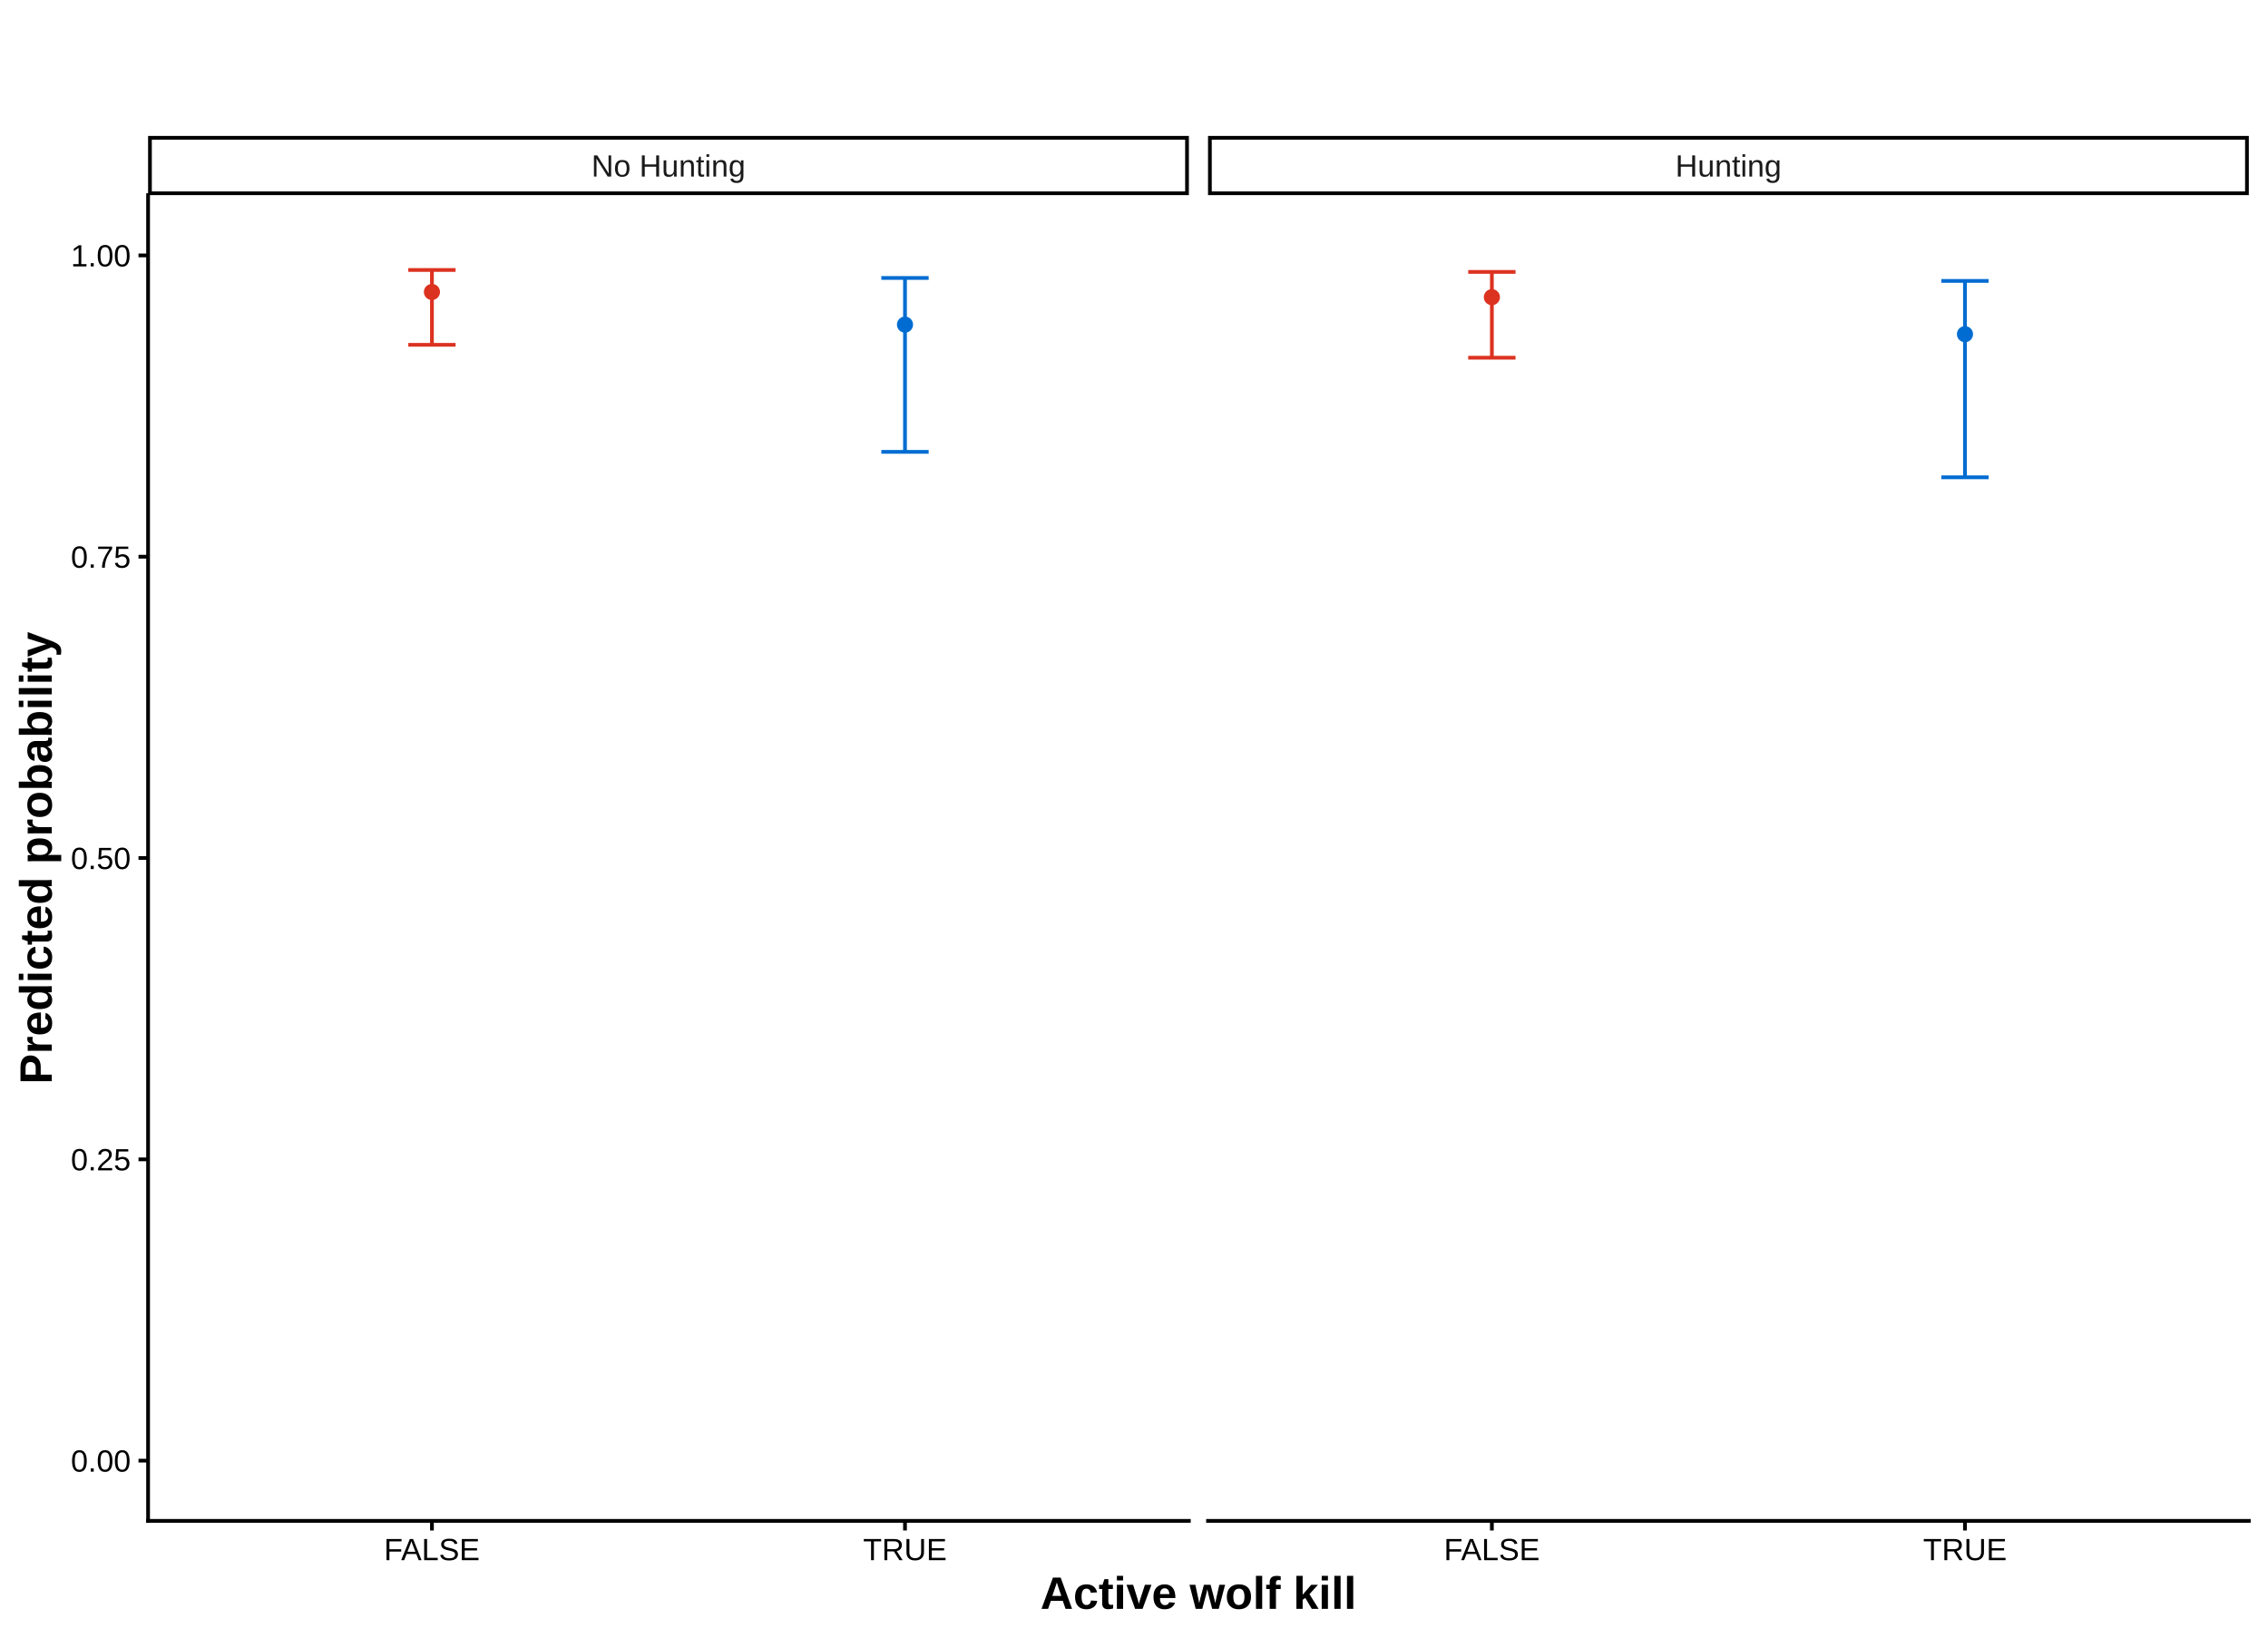
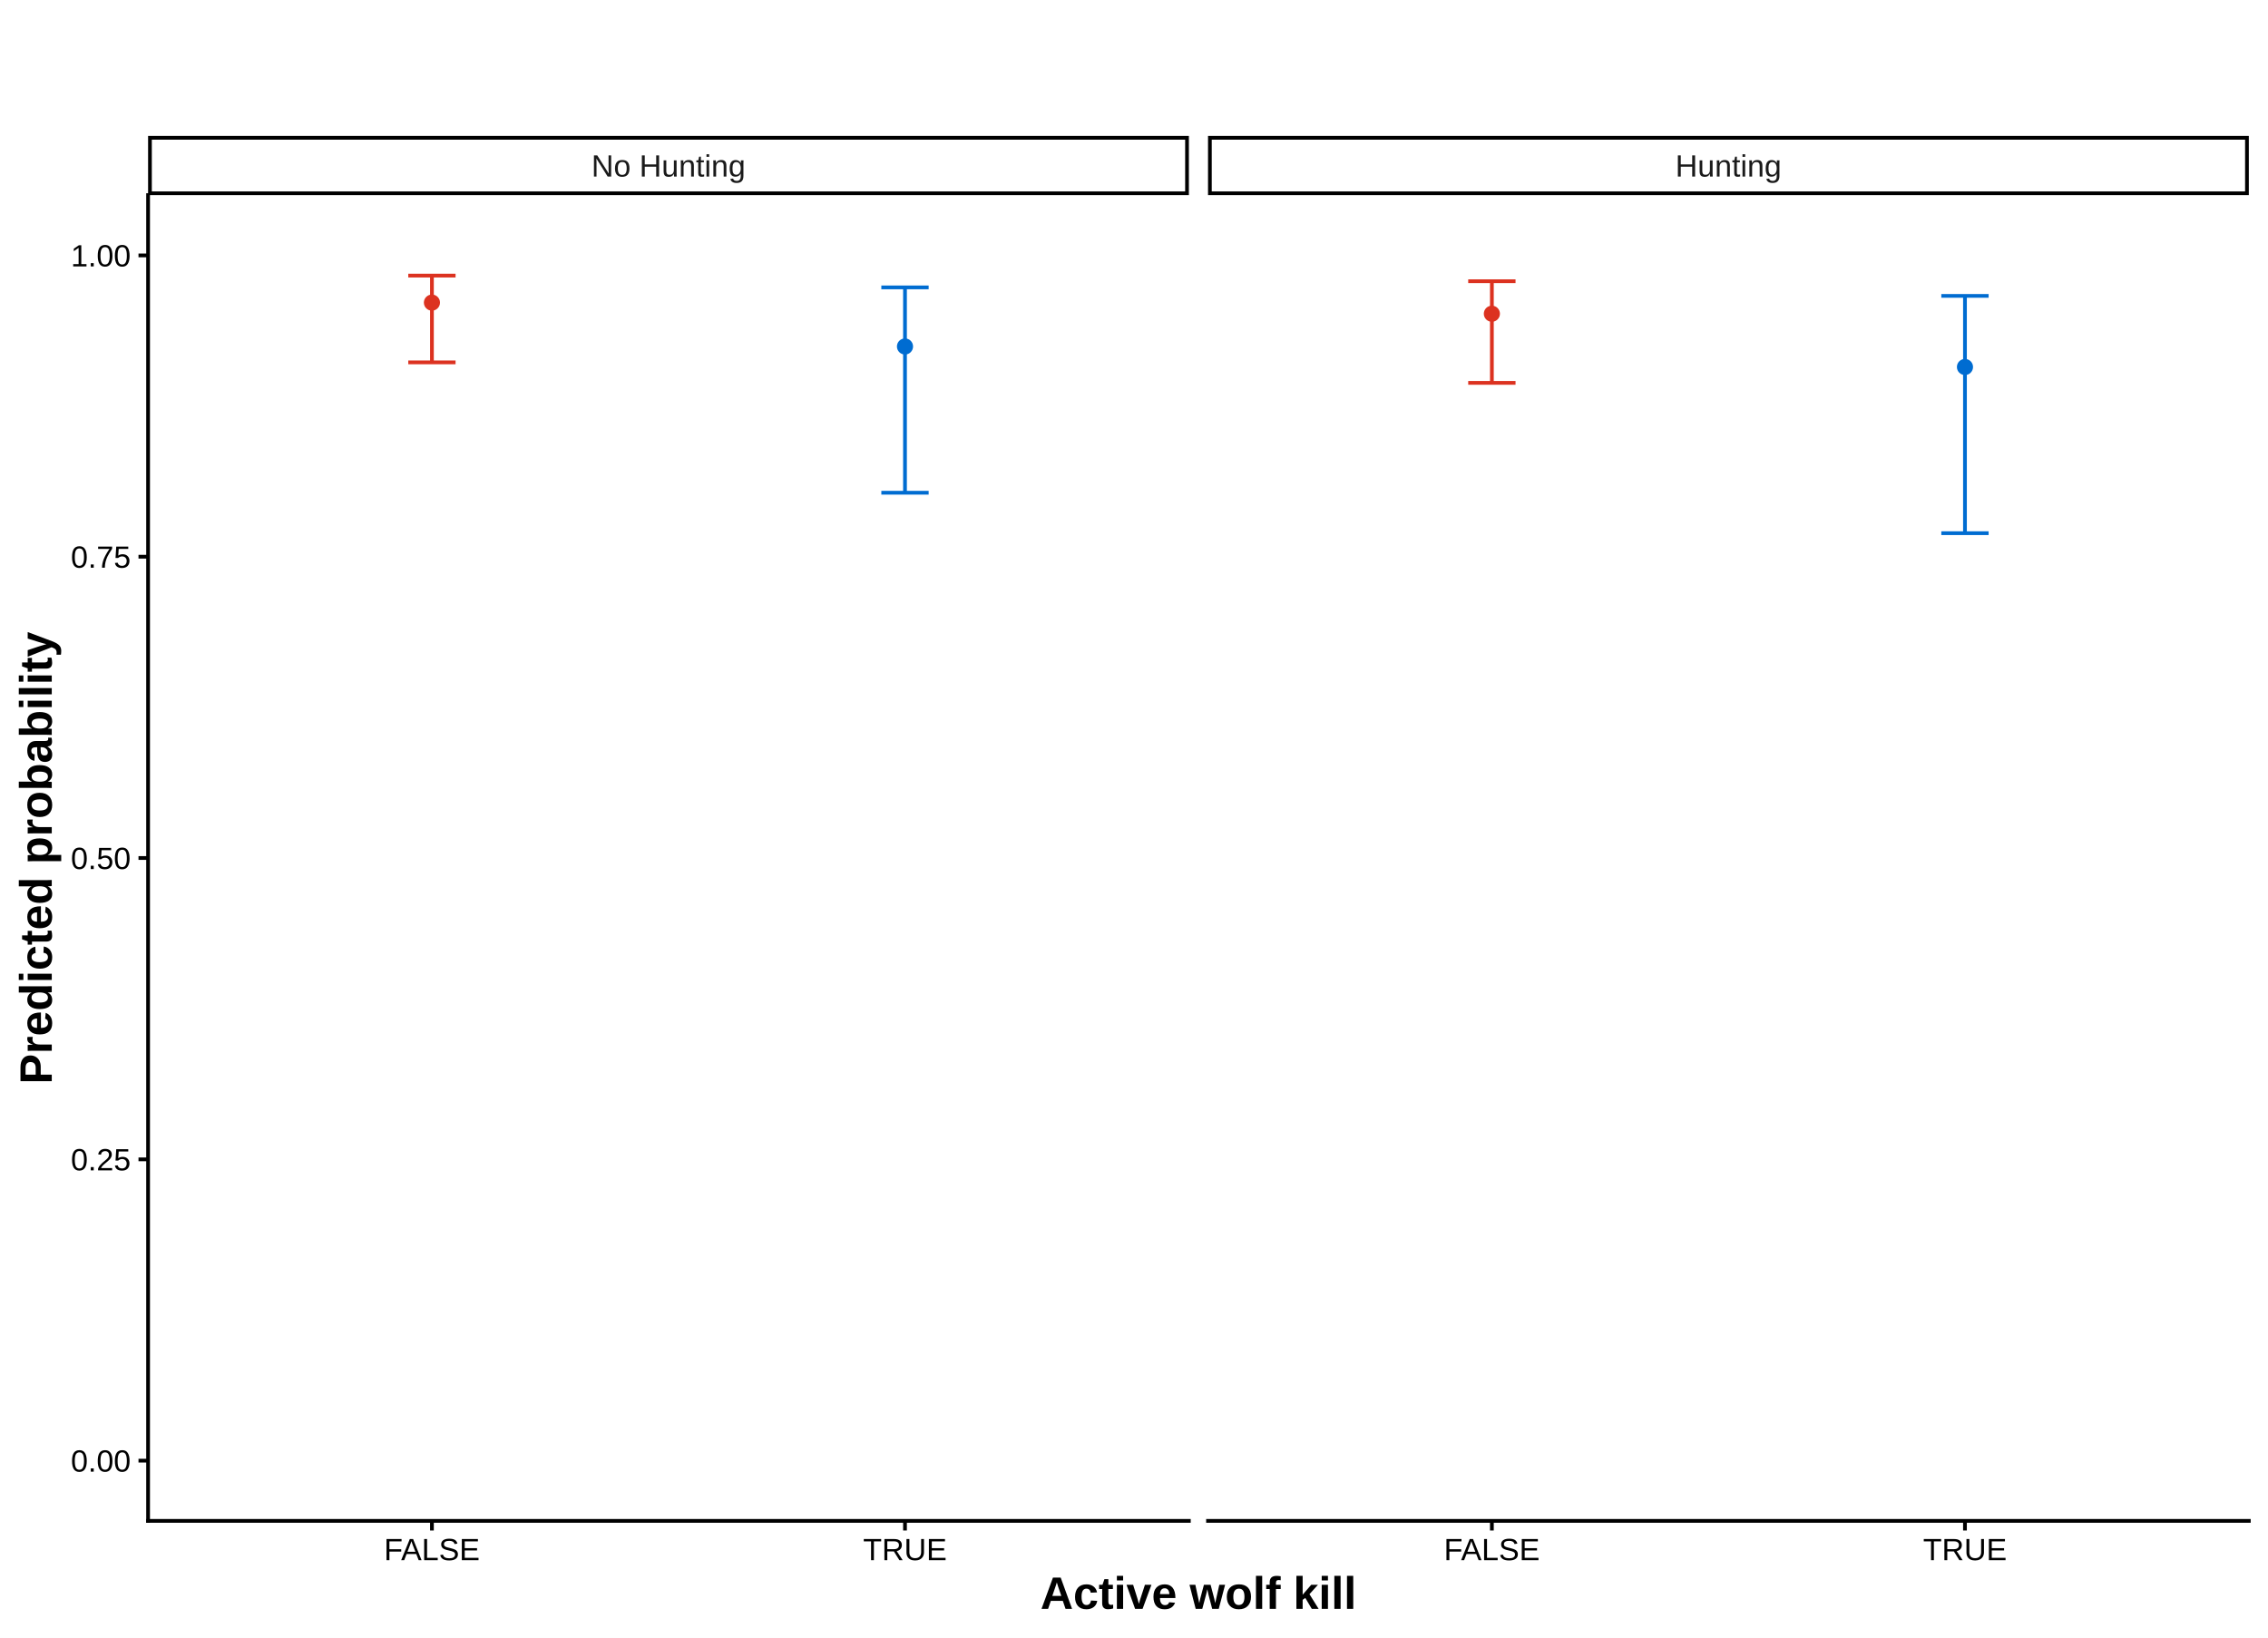
<svg xmlns="http://www.w3.org/2000/svg" width="648.00pt" height="468.00pt" viewBox="0 0 648.00 468.00">
  <g class="svglite">
    <defs>
      <style type="text/css">
    .svglite line, .svglite polyline, .svglite polygon, .svglite path, .svglite rect, .svglite circle {
      fill: none;
      stroke: #000000;
      stroke-linecap: round;
      stroke-linejoin: round;
      stroke-miterlimit: 10.00;
    }
    .svglite text {
      white-space: pre;
    }
    .svglite g.glyphgroup path {
      fill: inherit;
      stroke: none;
    }
  </style>
    </defs>
    <rect width="100%" height="100%" style="stroke: none; fill: #FFFFFF;" />
    <defs>
      <clipPath id="cpMC4wMHw2NDguMDB8MC4wMHw0NjguMDA=">
        <rect x="0.00" y="0.00" width="648.00" height="468.00" />
      </clipPath>
    </defs>
    <g clip-path="url(#cpMC4wMHw2NDguMDB8MC4wMHw0NjguMDA=)">
      <rect x="0.00" y="0" width="648.00" height="468.00" style="stroke-width: 1.07; stroke: #FFFFFF; fill: #FFFFFF;" />
    </g>
    <defs>
      <clipPath id="cpNDIuMzF8MzM5LjY3fDU1Ljc3fDQzNC42NQ==">
        <rect x="42.31" y="55.77" width="297.37" height="378.88" />
      </clipPath>
    </defs>
    <g clip-path="url(#cpNDIuMzF8MzM5LjY3fDU1Ljc3fDQzNC42NQ==)">
      <rect x="42.31" y="55.77" width="297.37" height="378.88" style="stroke-width: 1.07; stroke: none; fill: #FFFFFF;" />
-       <circle cx="258.57" cy="92.77" r="1.95" style="stroke-width: 0.71; stroke: #006CD1; fill: #006CD1;" />
-       <circle cx="123.41" cy="83.44" r="1.95" style="stroke-width: 0.71; stroke: #DC3220; fill: #DC3220;" />
-       <polyline points="251.81,79.43 265.33,79.43 " style="stroke-width: 1.07; stroke: #006CD1; stroke-linecap: butt;" />
-       <polyline points="258.57,79.43 258.57,129.14 " style="stroke-width: 1.07; stroke: #006CD1; stroke-linecap: butt;" />
-       <polyline points="251.81,129.14 265.33,129.14 " style="stroke-width: 1.07; stroke: #006CD1; stroke-linecap: butt;" />
-       <polyline points="116.65,77.15 130.16,77.15 " style="stroke-width: 1.07; stroke: #DC3220; stroke-linecap: butt;" />
-       <polyline points="123.41,77.15 123.41,98.54 " style="stroke-width: 1.07; stroke: #DC3220; stroke-linecap: butt;" />
-       <polyline points="116.65,98.54 130.16,98.54 " style="stroke-width: 1.07; stroke: #DC3220; stroke-linecap: butt;" />
+       <circle cx="258.57" cy="99.02" r="1.95" style="stroke-width: 0.71; stroke: #006CD1; fill: #006CD1;" />
+       <circle cx="123.41" cy="86.48" r="1.95" style="stroke-width: 0.71; stroke: #DC3220; fill: #DC3220;" />
+       <polyline points="251.81,82.13 265.33,82.13 " style="stroke-width: 1.07; stroke: #006CD1; stroke-linecap: butt;" />
+       <polyline points="258.57,82.13 258.57,140.82 " style="stroke-width: 1.07; stroke: #006CD1; stroke-linecap: butt;" />
+       <polyline points="251.81,140.82 265.33,140.82 " style="stroke-width: 1.07; stroke: #006CD1; stroke-linecap: butt;" />
+       <polyline points="116.65,78.76 130.16,78.76 " style="stroke-width: 1.07; stroke: #DC3220; stroke-linecap: butt;" />
+       <polyline points="123.41,78.76 123.41,103.56 " style="stroke-width: 1.07; stroke: #DC3220; stroke-linecap: butt;" />
+       <polyline points="116.65,103.56 130.16,103.56 " style="stroke-width: 1.07; stroke: #DC3220; stroke-linecap: butt;" />
    </g>
    <g clip-path="url(#cpMC4wMHw2NDguMDB8MC4wMHw0NjguMDA=)">
</g>
    <defs>
      <clipPath id="cpMzQ1LjE1fDY0Mi41Mnw1NS43N3w0MzQuNjU=">
        <rect x="345.15" y="55.77" width="297.37" height="378.88" />
      </clipPath>
    </defs>
    <g clip-path="url(#cpMzQ1LjE1fDY0Mi41Mnw1NS43N3w0MzQuNjU=)">
      <rect x="345.15" y="55.77" width="297.37" height="378.88" style="stroke-width: 1.07; stroke: none; fill: #FFFFFF;" />
-       <circle cx="561.42" cy="95.50" r="1.95" style="stroke-width: 0.71; stroke: #006CD1; fill: #006CD1;" />
-       <circle cx="426.25" cy="84.93" r="1.95" style="stroke-width: 0.71; stroke: #DC3220; fill: #DC3220;" />
-       <polyline points="554.66,80.29 568.18,80.29 " style="stroke-width: 1.07; stroke: #006CD1; stroke-linecap: butt;" />
-       <polyline points="561.42,80.29 561.42,136.41 " style="stroke-width: 1.07; stroke: #006CD1; stroke-linecap: butt;" />
-       <polyline points="554.66,136.41 568.18,136.41 " style="stroke-width: 1.07; stroke: #006CD1; stroke-linecap: butt;" />
-       <polyline points="419.49,77.71 433.01,77.71 " style="stroke-width: 1.07; stroke: #DC3220; stroke-linecap: butt;" />
-       <polyline points="426.25,77.71 426.25,102.23 " style="stroke-width: 1.07; stroke: #DC3220; stroke-linecap: butt;" />
-       <polyline points="419.49,102.23 433.01,102.23 " style="stroke-width: 1.07; stroke: #DC3220; stroke-linecap: butt;" />
+       <circle cx="561.42" cy="104.88" r="1.95" style="stroke-width: 0.71; stroke: #006CD1; fill: #006CD1;" />
+       <circle cx="426.25" cy="89.66" r="1.95" style="stroke-width: 0.71; stroke: #DC3220; fill: #DC3220;" />
+       <polyline points="554.66,84.56 568.18,84.56 " style="stroke-width: 1.07; stroke: #006CD1; stroke-linecap: butt;" />
+       <polyline points="561.42,84.56 561.42,152.37 " style="stroke-width: 1.07; stroke: #006CD1; stroke-linecap: butt;" />
+       <polyline points="554.66,152.37 568.18,152.37 " style="stroke-width: 1.07; stroke: #006CD1; stroke-linecap: butt;" />
+       <polyline points="419.49,80.37 433.01,80.37 " style="stroke-width: 1.07; stroke: #DC3220; stroke-linecap: butt;" />
+       <polyline points="426.25,80.37 426.25,109.41 " style="stroke-width: 1.07; stroke: #DC3220; stroke-linecap: butt;" />
+       <polyline points="419.49,109.41 433.01,109.41 " style="stroke-width: 1.07; stroke: #DC3220; stroke-linecap: butt;" />
    </g>
    <g clip-path="url(#cpMC4wMHw2NDguMDB8MC4wMHw0NjguMDA=)">
</g>
    <defs>
      <clipPath id="cpNDIuMzF8MzM5LjY3fDM4Ljg1fDU1Ljc3">
        <rect x="42.31" y="38.85" width="297.37" height="16.92" />
      </clipPath>
    </defs>
    <g clip-path="url(#cpNDIuMzF8MzM5LjY3fDM4Ljg1fDU1Ljc3)">
      <rect x="42.31" y="38.85" width="297.37" height="16.92" style="stroke-width: 2.13; fill: #FFFFFF;" />
      <text x="190.99" y="50.46" text-anchor="middle" style="font-size: 8.80px;fill: #1A1A1A; font-family: &quot;Arial&quot;;" textLength="44.00px" lengthAdjust="spacingAndGlyphs">No Hunting</text>
    </g>
    <g clip-path="url(#cpMC4wMHw2NDguMDB8MC4wMHw0NjguMDA=)">
</g>
    <defs>
      <clipPath id="cpMzQ1LjE1fDY0Mi41MnwzOC44NXw1NS43Nw==">
        <rect x="345.15" y="38.85" width="297.37" height="16.92" />
      </clipPath>
    </defs>
    <g clip-path="url(#cpMzQ1LjE1fDY0Mi41MnwzOC44NXw1NS43Nw==)">
      <rect x="345.15" y="38.85" width="297.37" height="16.92" style="stroke-width: 2.13; fill: #FFFFFF;" />
      <text x="493.84" y="50.46" text-anchor="middle" style="font-size: 8.80px;fill: #1A1A1A; font-family: &quot;Arial&quot;;" textLength="30.31px" lengthAdjust="spacingAndGlyphs">Hunting</text>
    </g>
    <g clip-path="url(#cpMC4wMHw2NDguMDB8MC4wMHw0NjguMDA=)">
      <polyline points="42.31,434.65 339.67,434.65 " style="stroke-width: 1.07; stroke-linecap: square;" />
      <polyline points="123.41,437.39 123.41,434.65 " style="stroke-width: 1.07; stroke-linecap: butt;" />
      <polyline points="258.57,437.39 258.57,434.65 " style="stroke-width: 1.07; stroke-linecap: butt;" />
      <text x="123.41" y="445.88" text-anchor="middle" style="font-size: 8.80px; font-family: &quot;Arial&quot;;" textLength="27.41px" lengthAdjust="spacingAndGlyphs">FALSE</text>
      <text x="258.57" y="445.88" text-anchor="middle" style="font-size: 8.80px; font-family: &quot;Arial&quot;;" textLength="23.97px" lengthAdjust="spacingAndGlyphs">TRUE</text>
      <polyline points="345.15,434.65 642.52,434.65 " style="stroke-width: 1.07; stroke-linecap: square;" />
      <polyline points="426.25,437.39 426.25,434.65 " style="stroke-width: 1.07; stroke-linecap: butt;" />
      <polyline points="561.42,437.39 561.42,434.65 " style="stroke-width: 1.07; stroke-linecap: butt;" />
      <text x="426.25" y="445.88" text-anchor="middle" style="font-size: 8.80px; font-family: &quot;Arial&quot;;" textLength="27.41px" lengthAdjust="spacingAndGlyphs">FALSE</text>
      <text x="561.42" y="445.88" text-anchor="middle" style="font-size: 8.80px; font-family: &quot;Arial&quot;;" textLength="23.97px" lengthAdjust="spacingAndGlyphs">TRUE</text>
      <polyline points="42.31,434.65 42.31,55.77 " style="stroke-width: 1.07; stroke-linecap: square;" />
      <text x="37.37" y="420.58" text-anchor="end" style="font-size: 8.80px; font-family: &quot;Arial&quot;;" textLength="17.11px" lengthAdjust="spacingAndGlyphs">0.00</text>
      <text x="37.37" y="334.47" text-anchor="end" style="font-size: 8.80px; font-family: &quot;Arial&quot;;" textLength="17.11px" lengthAdjust="spacingAndGlyphs">0.25</text>
      <text x="37.37" y="248.36" text-anchor="end" style="font-size: 8.80px; font-family: &quot;Arial&quot;;" textLength="17.11px" lengthAdjust="spacingAndGlyphs">0.50</text>
      <text x="37.37" y="162.25" text-anchor="end" style="font-size: 8.80px; font-family: &quot;Arial&quot;;" textLength="17.11px" lengthAdjust="spacingAndGlyphs">0.75</text>
      <text x="37.37" y="76.14" text-anchor="end" style="font-size: 8.80px; font-family: &quot;Arial&quot;;" textLength="17.11px" lengthAdjust="spacingAndGlyphs">1.00</text>
      <polyline points="39.57,417.43 42.31,417.43 " style="stroke-width: 1.07; stroke-linecap: butt;" />
      <polyline points="39.57,331.32 42.31,331.32 " style="stroke-width: 1.07; stroke-linecap: butt;" />
      <polyline points="39.57,245.21 42.31,245.21 " style="stroke-width: 1.07; stroke-linecap: butt;" />
      <polyline points="39.57,159.10 42.31,159.10 " style="stroke-width: 1.07; stroke-linecap: butt;" />
      <polyline points="39.57,72.99 42.31,72.99 " style="stroke-width: 1.07; stroke-linecap: butt;" />
      <text x="342.41" y="459.78" text-anchor="middle" style="font-size: 13.00px; font-weight: bold; font-family: &quot;Arial&quot;;" textLength="90.30px" lengthAdjust="spacingAndGlyphs">Active wolf kill</text>
      <text transform="translate(14.79,245.21) rotate(-90)" text-anchor="middle" style="font-size: 13.00px; font-weight: bold; font-family: &quot;Arial&quot;;" textLength="129.30px" lengthAdjust="spacingAndGlyphs">Predicted probability</text>
    </g>
  </g>
</svg>
